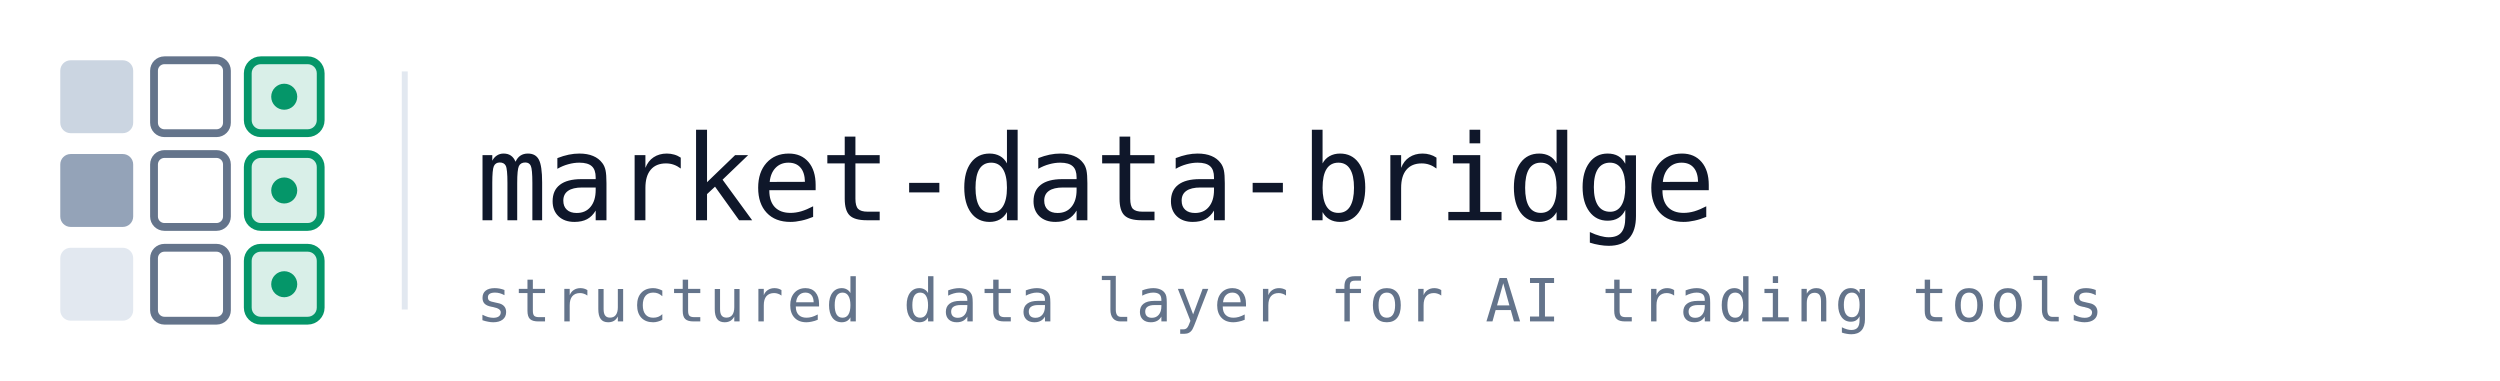
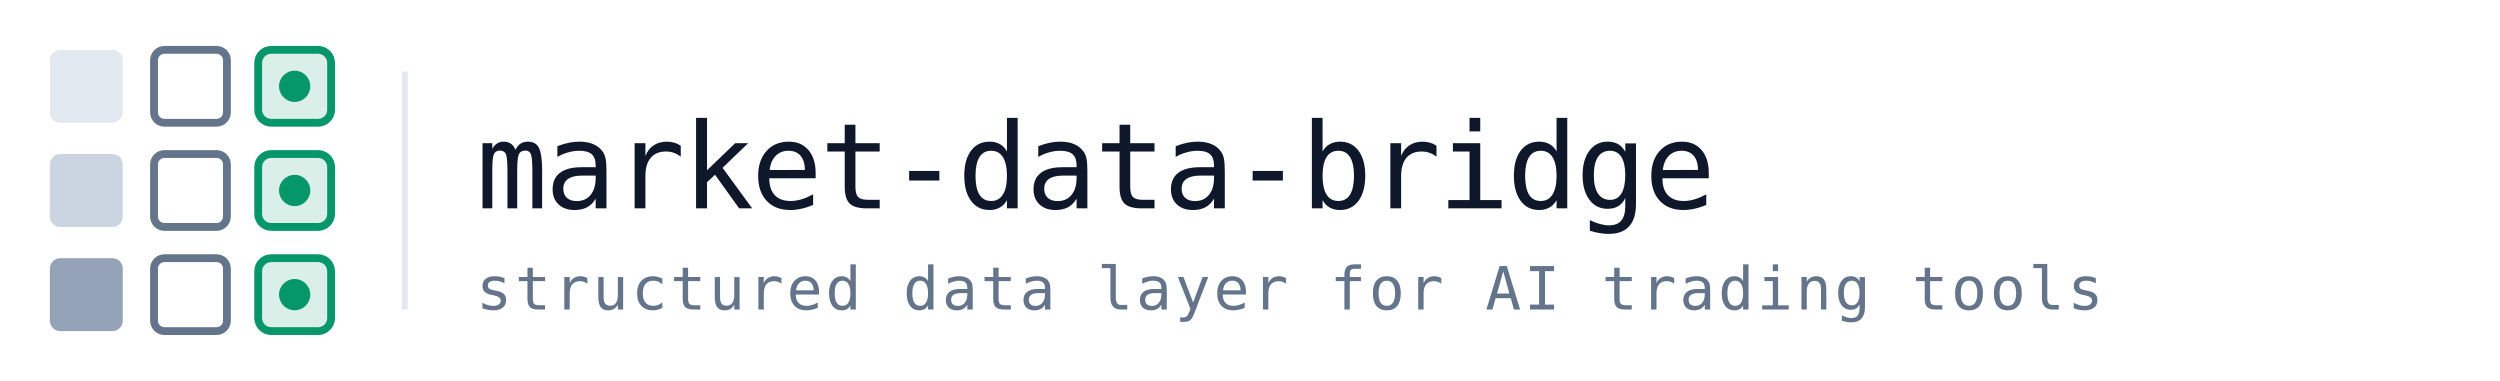
<svg xmlns="http://www.w3.org/2000/svg" viewBox="0 0 420 64" width="420" height="64">
  <g transform="translate(4, 4) scale(0.875)">
-     <rect x="7" y="7" width="14" height="14" rx="2" fill="#cbd5e1" />
-     <rect x="7" y="25" width="14" height="14" rx="2" fill="#94a3b8" />
-     <rect x="7" y="43" width="14" height="14" rx="2" fill="#e2e8f0" />
-     <rect x="25" y="7" width="14" height="14" rx="2" fill="none" stroke="#64748b" stroke-width="1.5" />
+     <rect x="5" y="5" width="14" height="14" rx="2" fill="#e2e8f0" />
+     <rect x="5" y="25" width="14" height="14" rx="2" fill="#cbd5e1" />
+     <rect x="5" y="45" width="14" height="14" rx="2" fill="#94a3b8" />
+     <rect x="25" y="5" width="14" height="14" rx="2" fill="none" stroke="#64748b" stroke-width="1.5" />
    <rect x="25" y="25" width="14" height="14" rx="2" fill="none" stroke="#64748b" stroke-width="1.5" />
-     <rect x="25" y="43" width="14" height="14" rx="2" fill="none" stroke="#64748b" stroke-width="1.5" />
-     <rect x="43" y="7" width="14" height="14" rx="2.5" fill="#059669" fill-opacity="0.15" stroke="#059669" stroke-width="1.5" />
-     <rect x="43" y="25" width="14" height="14" rx="2.5" fill="#059669" fill-opacity="0.15" stroke="#059669" stroke-width="1.5" />
-     <rect x="43" y="43" width="14" height="14" rx="2.5" fill="#059669" fill-opacity="0.15" stroke="#059669" stroke-width="1.5" />
-     <circle cx="50" cy="14" r="2.5" fill="#059669" />
-     <circle cx="50" cy="32" r="2.5" fill="#059669" />
-     <circle cx="50" cy="50" r="2.5" fill="#059669" />
+     <rect x="25" y="45" width="14" height="14" rx="2" fill="none" stroke="#64748b" stroke-width="1.5" />
+     <rect x="45" y="5" width="14" height="14" rx="2.5" fill="#059669" fill-opacity="0.15" stroke="#059669" stroke-width="1.5" />
+     <rect x="45" y="25" width="14" height="14" rx="2.5" fill="#059669" fill-opacity="0.15" stroke="#059669" stroke-width="1.5" />
+     <rect x="45" y="45" width="14" height="14" rx="2.5" fill="#059669" fill-opacity="0.15" stroke="#059669" stroke-width="1.5" />
+     <circle cx="52" cy="12" r="3" fill="#059669" />
+     <circle cx="52" cy="32" r="3" fill="#059669" />
+     <circle cx="52" cy="52" r="3" fill="#059669" />
  </g>
  <line x1="68" y1="12" x2="68" y2="52" stroke="#e2e8f0" stroke-width="1" />
-   <text x="80" y="37" font-family="'SF Mono', 'Cascadia Code', 'JetBrains Mono', 'Consolas', monospace" font-size="20" fill="#0f172a" font-weight="500" letter-spacing="-0.5">market-data-bridge</text>
-   <text x="80" y="54" font-family="'SF Mono', 'Cascadia Code', 'JetBrains Mono', 'Consolas', monospace" font-size="10" fill="#64748b" letter-spacing="0.5">structured data layer for AI trading tools</text>
+   <text x="80" y="35" font-family="'SF Mono', 'Cascadia Code', 'JetBrains Mono', 'Consolas', monospace" font-size="20" fill="#0f172a" font-weight="500" letter-spacing="-0.5">market-data-bridge</text>
+   <text x="80" y="52" font-family="'SF Mono', 'Cascadia Code', 'JetBrains Mono', 'Consolas', monospace" font-size="10" fill="#64748b" letter-spacing="0.5">structured data layer for AI trading tools</text>
</svg>
